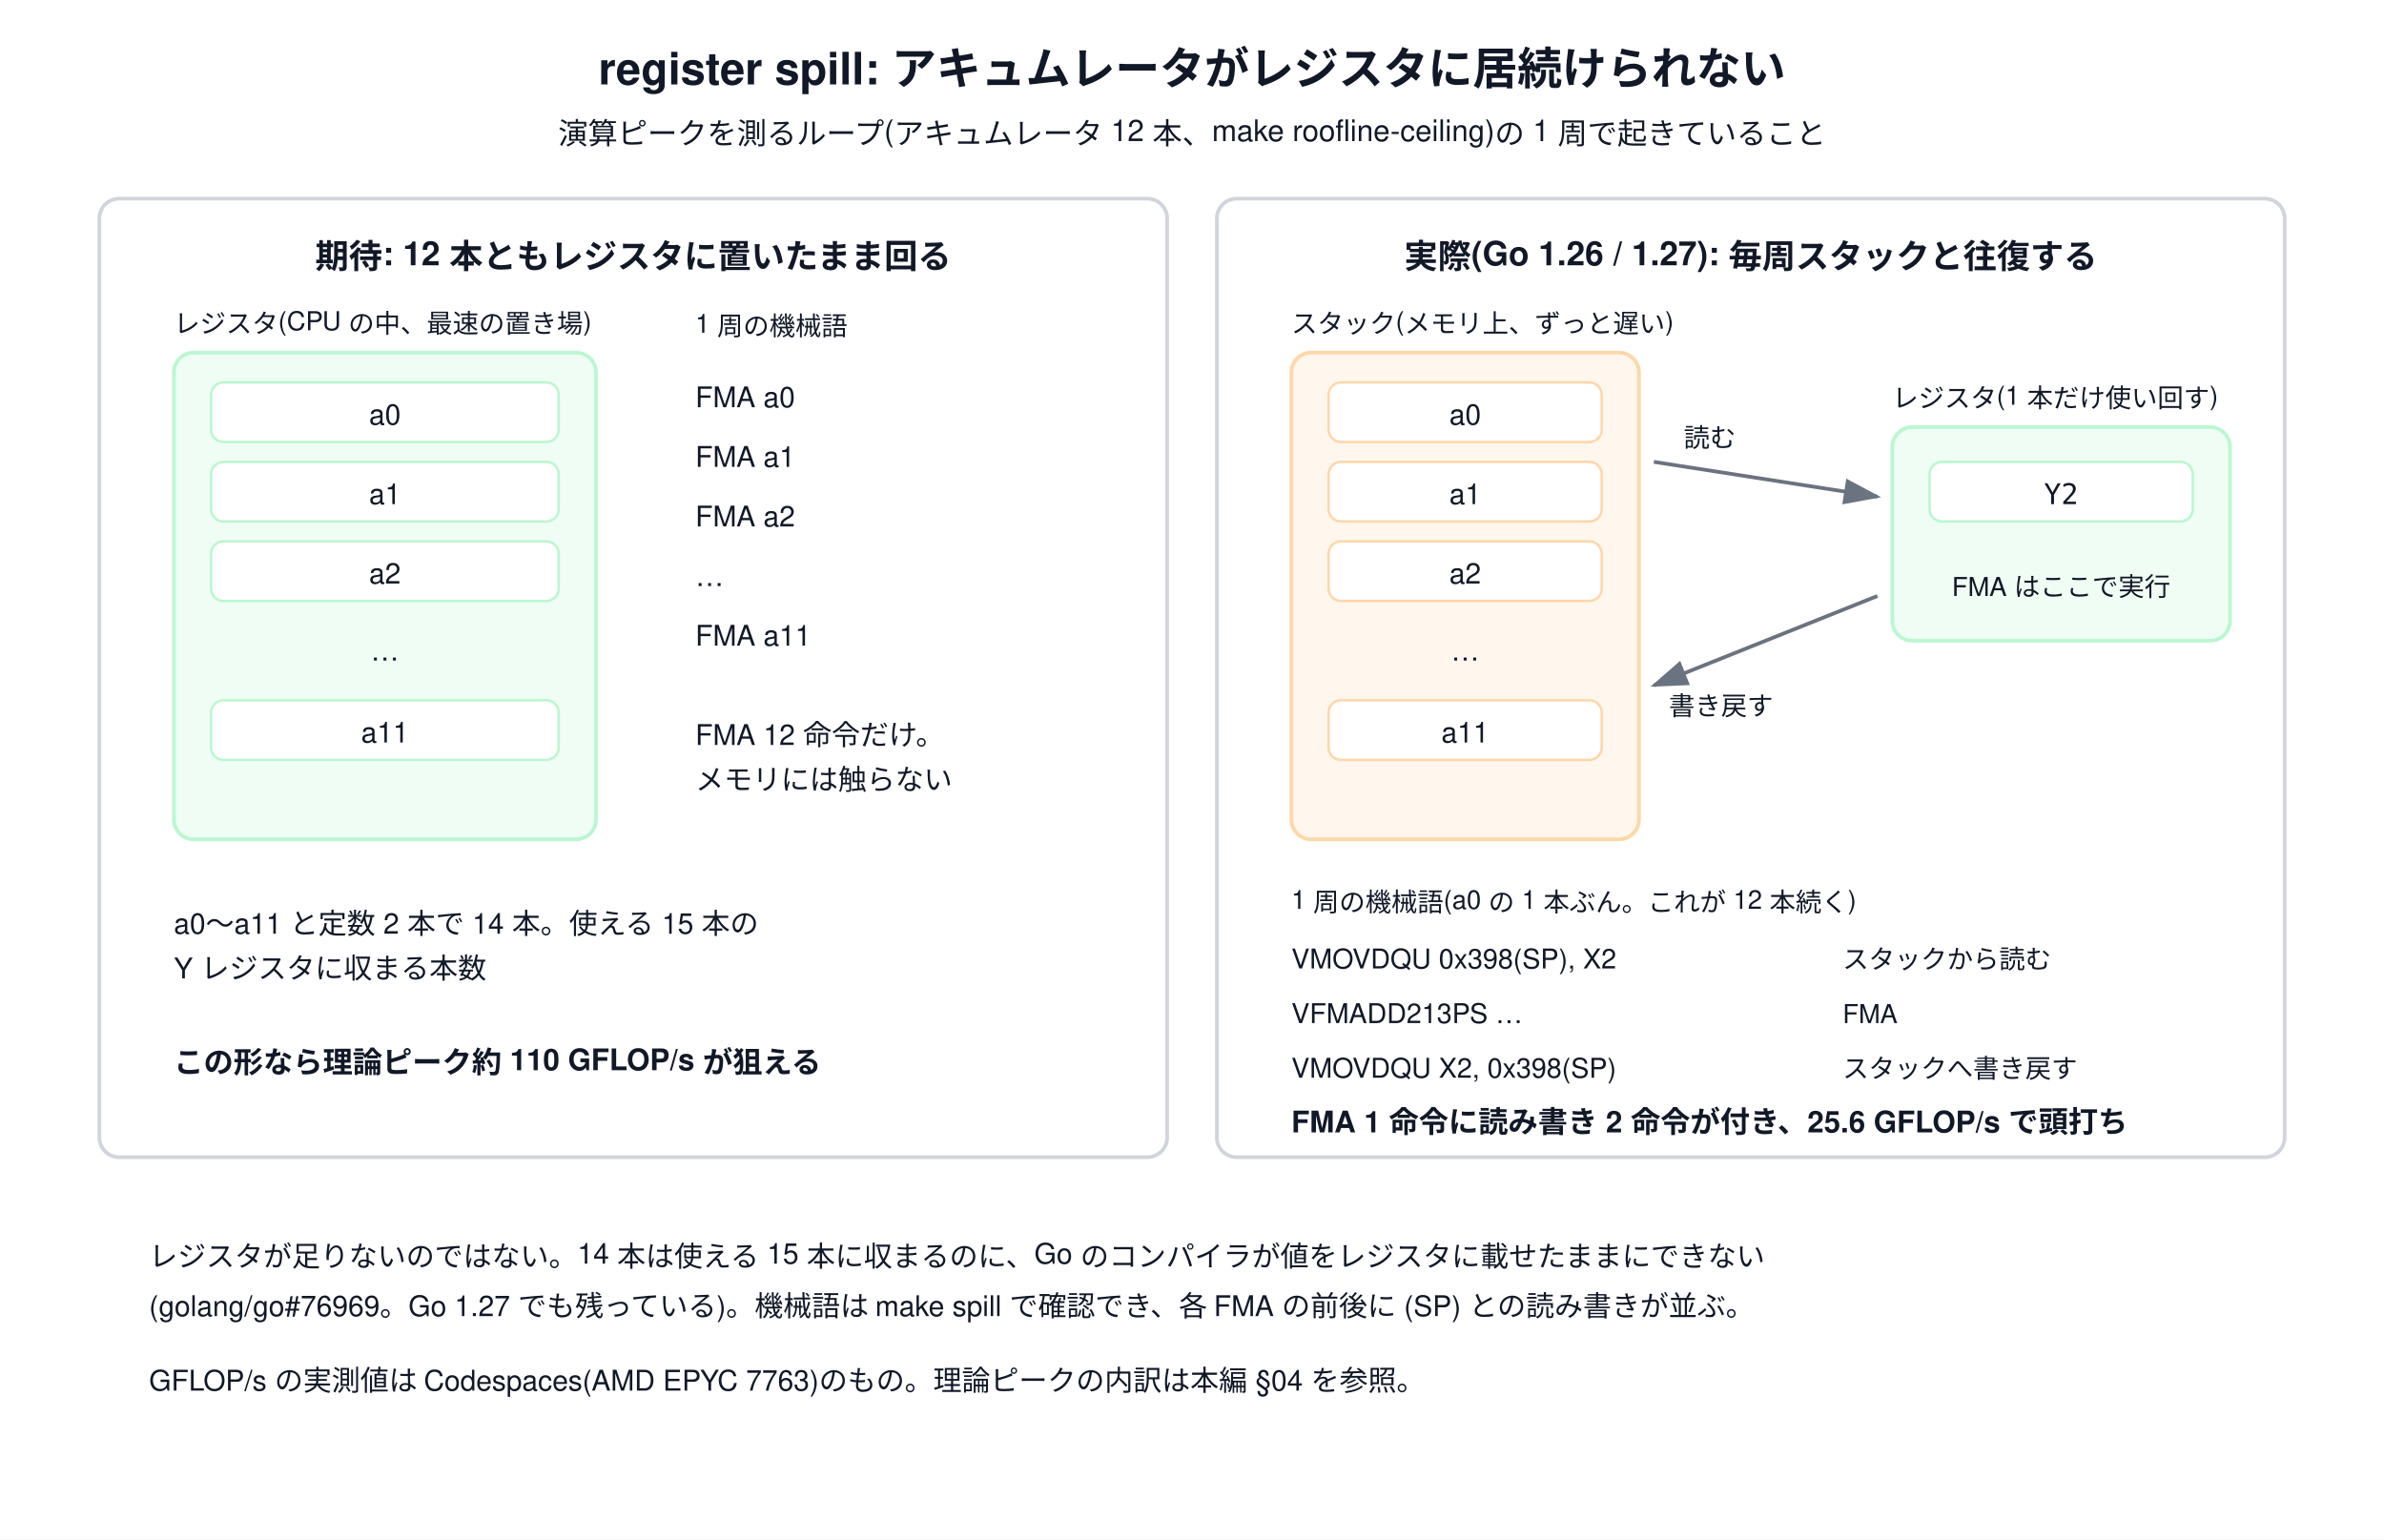
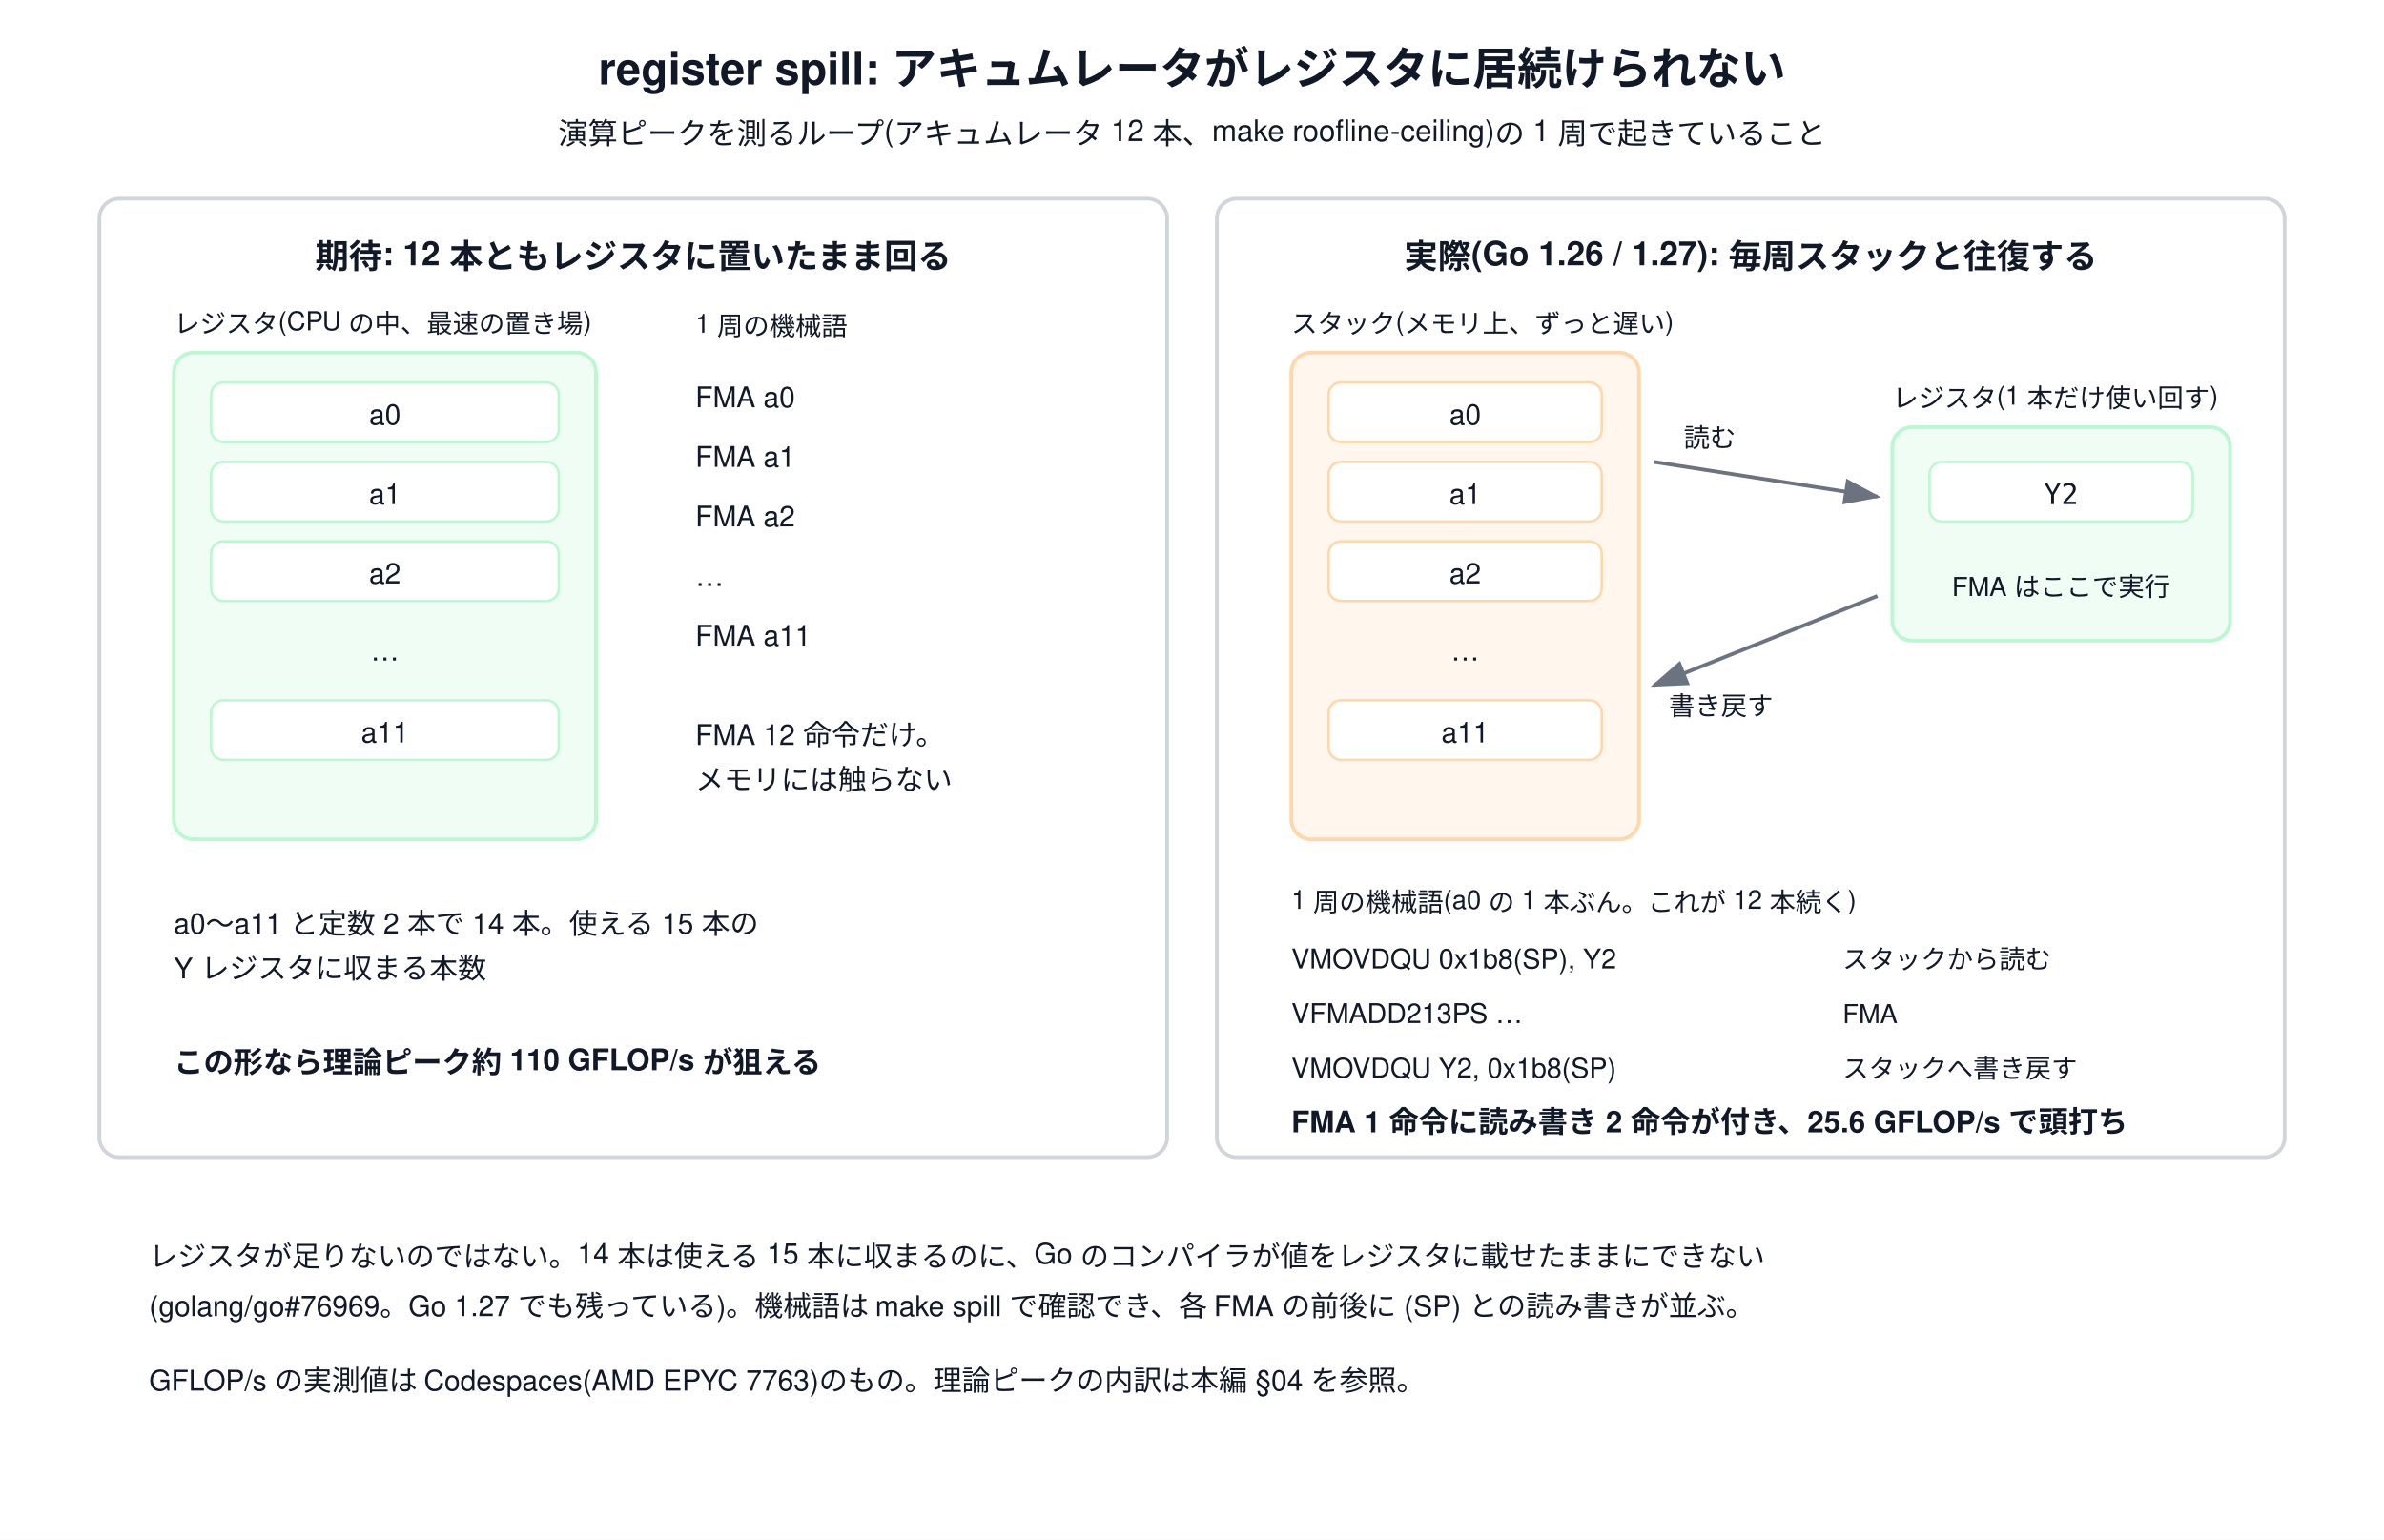
<svg xmlns="http://www.w3.org/2000/svg" viewBox="0 0 960 620">
  <defs>
    <marker id="ag" markerWidth="10" markerHeight="7" refX="9" refY="3.5" orient="auto">
      <polygon points="0 0, 10 3.5, 0 7" fill="#6b7280" />
    </marker>
  </defs>
  <style>text{font-family:'Helvetica Neue',Helvetica,Arial,'Hiragino Sans','Hiragino Kaku Gothic ProN',sans-serif;fill:#111827} .mono{font-family:Menlo,Consolas,monospace}</style>
  <rect width="960" height="620" fill="#ffffff" />
  <text x="480" y="34" font-size="18" font-weight="600" text-anchor="middle">register spill: アキュムレータがレジスタに居続けられない</text>
  <text x="480" y="58" font-size="12" fill="#6b7280" text-anchor="middle">演算ピークを測るループ(アキュムレータ 12 本、make roofline-ceiling)の 1 周で起きていること</text>
  <rect x="40" y="80" width="430" height="386" rx="8" fill="#ffffff" stroke="#d1d5db" stroke-width="1.5" />
  <text x="255" y="108" font-size="13.5" font-weight="600" text-anchor="middle">期待: 12 本ともレジスタに置いたまま回る</text>
  <text x="70" y="134" font-size="10.5" fill="#6b7280">レジスタ(CPU の中、最速の置き場)</text>
  <rect x="70" y="142" width="170" height="196" rx="8" fill="#f0fdf4" stroke="#bbf7d0" stroke-width="1.5" />
  <g font-size="11.5" class="mono">
    <rect x="85" y="154" width="140" height="24" rx="5" fill="#ffffff" stroke="#bbf7d0" />
    <text x="155" y="171" text-anchor="middle">a0</text>
    <rect x="85" y="186" width="140" height="24" rx="5" fill="#ffffff" stroke="#bbf7d0" />
    <text x="155" y="203" text-anchor="middle">a1</text>
    <rect x="85" y="218" width="140" height="24" rx="5" fill="#ffffff" stroke="#bbf7d0" />
    <text x="155" y="235" text-anchor="middle">a2</text>
    <text x="155" y="266" text-anchor="middle" fill="#6b7280">…</text>
    <rect x="85" y="282" width="140" height="24" rx="5" fill="#ffffff" stroke="#bbf7d0" />
    <text x="155" y="299" text-anchor="middle">a11</text>
  </g>
  <text x="280" y="134" font-size="10.5" fill="#6b7280">1 周の機械語</text>
  <g font-size="11.5" class="mono">
    <text x="280" y="164">FMA a0</text>
    <text x="280" y="188">FMA a1</text>
    <text x="280" y="212">FMA a2</text>
    <text x="280" y="236" fill="#6b7280">…</text>
    <text x="280" y="260">FMA a11</text>
  </g>
  <text x="280" y="300" font-size="11.5">FMA 12 命令だけ。</text>
  <text x="280" y="318" font-size="11.5">メモリには触らない</text>
  <text x="70" y="376" font-size="11.5">a0〜a11 と定数 2 本で 14 本。使える 15 本の</text>
  <text x="70" y="394" font-size="11.5">Y レジスタに収まる本数</text>
  <text x="70" y="432" font-size="12" font-weight="600" fill="#15803d">この形なら理論ピーク約 110 GFLOP/s が狙える</text>
  <rect x="490" y="80" width="430" height="386" rx="8" fill="#ffffff" stroke="#d1d5db" stroke-width="1.5" />
  <text x="705" y="108" font-size="13.5" font-weight="600" text-anchor="middle">実際(Go 1.26 / 1.27): 毎周スタックと往復する</text>
  <text x="520" y="134" font-size="10.5" fill="#6b7280">スタック(メモリ上、ずっと遅い)</text>
  <rect x="520" y="142" width="140" height="196" rx="8" fill="#fff7ed" stroke="#fed7aa" stroke-width="1.5" />
  <g font-size="11.5" class="mono">
    <rect x="535" y="154" width="110" height="24" rx="5" fill="#ffffff" stroke="#fed7aa" />
    <text x="590" y="171" text-anchor="middle">a0</text>
    <rect x="535" y="186" width="110" height="24" rx="5" fill="#ffffff" stroke="#fed7aa" />
    <text x="590" y="203" text-anchor="middle">a1</text>
    <rect x="535" y="218" width="110" height="24" rx="5" fill="#ffffff" stroke="#fed7aa" />
    <text x="590" y="235" text-anchor="middle">a2</text>
    <text x="590" y="266" text-anchor="middle" fill="#6b7280">…</text>
    <rect x="535" y="282" width="110" height="24" rx="5" fill="#ffffff" stroke="#fed7aa" />
    <text x="590" y="299" text-anchor="middle">a11</text>
  </g>
  <text x="762" y="164" font-size="10.5" fill="#6b7280">レジスタ(1 本だけ使い回す)</text>
  <rect x="762" y="172" width="136" height="86" rx="8" fill="#f0fdf4" stroke="#bbf7d0" stroke-width="1.5" />
  <rect x="777" y="186" width="106" height="24" rx="5" fill="#ffffff" stroke="#bbf7d0" />
  <text x="830" y="203" font-size="11.5" text-anchor="middle" class="mono">Y2</text>
  <text x="830" y="240" font-size="10.5" fill="#6b7280" text-anchor="middle">FMA はここで実行</text>
  <line x1="666" y1="186" x2="756" y2="200" stroke="#6b7280" stroke-width="1.5" marker-end="url(#ag)" />
  <text x="678" y="180" font-size="10.5" fill="#374151">読む</text>
  <line x1="756" y1="240" x2="666" y2="276" stroke="#6b7280" stroke-width="1.5" marker-end="url(#ag)" />
  <text x="672" y="288" font-size="10.5" fill="#374151">書き戻す</text>
  <text x="520" y="366" font-size="10.5" fill="#6b7280">1 周の機械語(a0 の 1 本ぶん。これが 12 本続く)</text>
  <g font-size="11" class="mono">
-     <text x="520" y="390">VMOVDQU 0x398(SP), X2</text>
+     <text x="520" y="390">VMOVDQU 0x1b8(SP), Y2</text>
    <text x="742" y="390" font-size="10.5" fill="#6b7280">スタックから読む</text>
    <text x="520" y="412">VFMADD213PS …</text>
    <text x="742" y="412" font-size="10.5" fill="#6b7280">FMA</text>
-     <text x="520" y="434">VMOVDQU X2, 0x398(SP)</text>
+     <text x="520" y="434">VMOVDQU Y2, 0x1b8(SP)</text>
    <text x="742" y="434" font-size="10.5" fill="#6b7280">スタックへ書き戻す</text>
  </g>
  <text x="520" y="456" font-size="12" font-weight="600" fill="#9a3412">FMA 1 命令に読み書き 2 命令が付き、25.6 GFLOP/s で頭打ち</text>
  <text x="60" y="510" font-size="11.5" fill="#374151">レジスタが足りないのではない。14 本は使える 15 本に収まるのに、Go のコンパイラが値をレジスタに載せたままにできない</text>
  <text x="60" y="530" font-size="11.5" fill="#374151">(golang/go#76969。Go 1.27 でも残っている)。機械語は make spill で確認でき、各 FMA の前後に (SP) との読み書きが並ぶ。</text>
  <text x="60" y="560" font-size="11.5" fill="#6b7280">GFLOP/s の実測値は Codespaces(AMD EPYC 7763)のもの。理論ピークの内訳は本編 §04 を参照。</text>
</svg>
